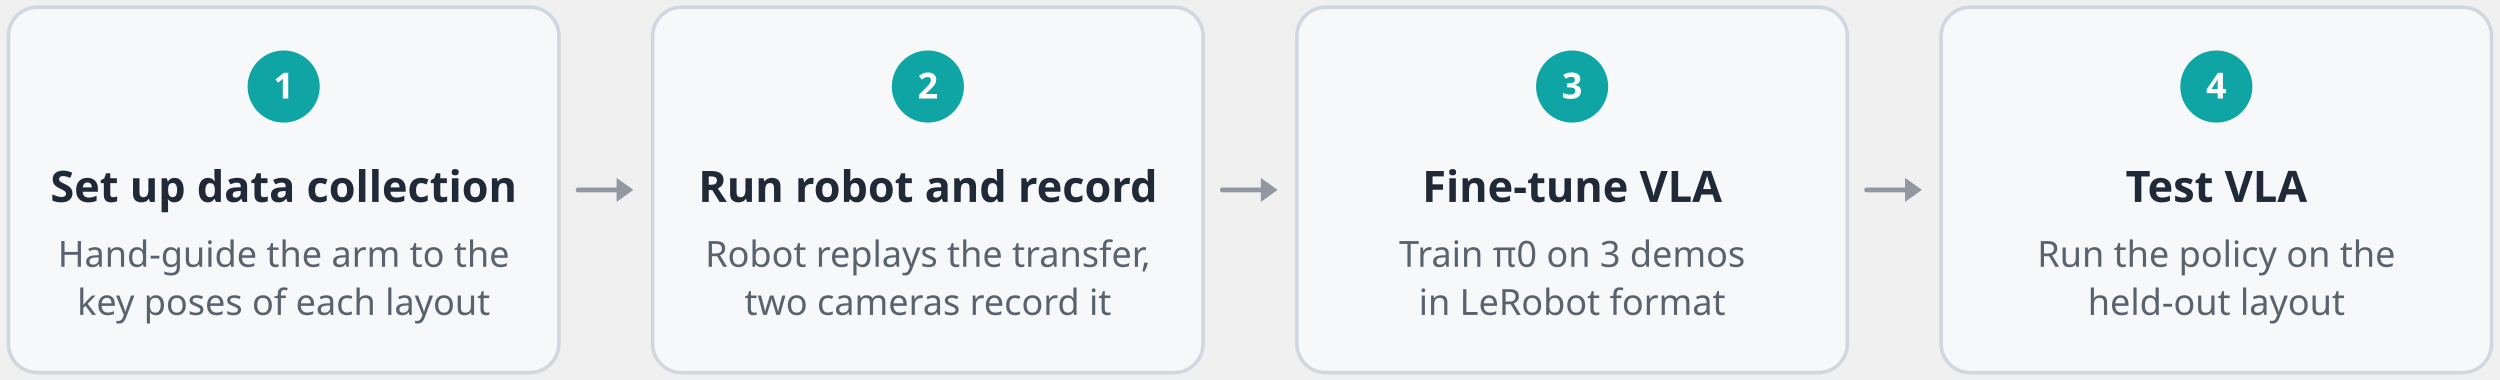
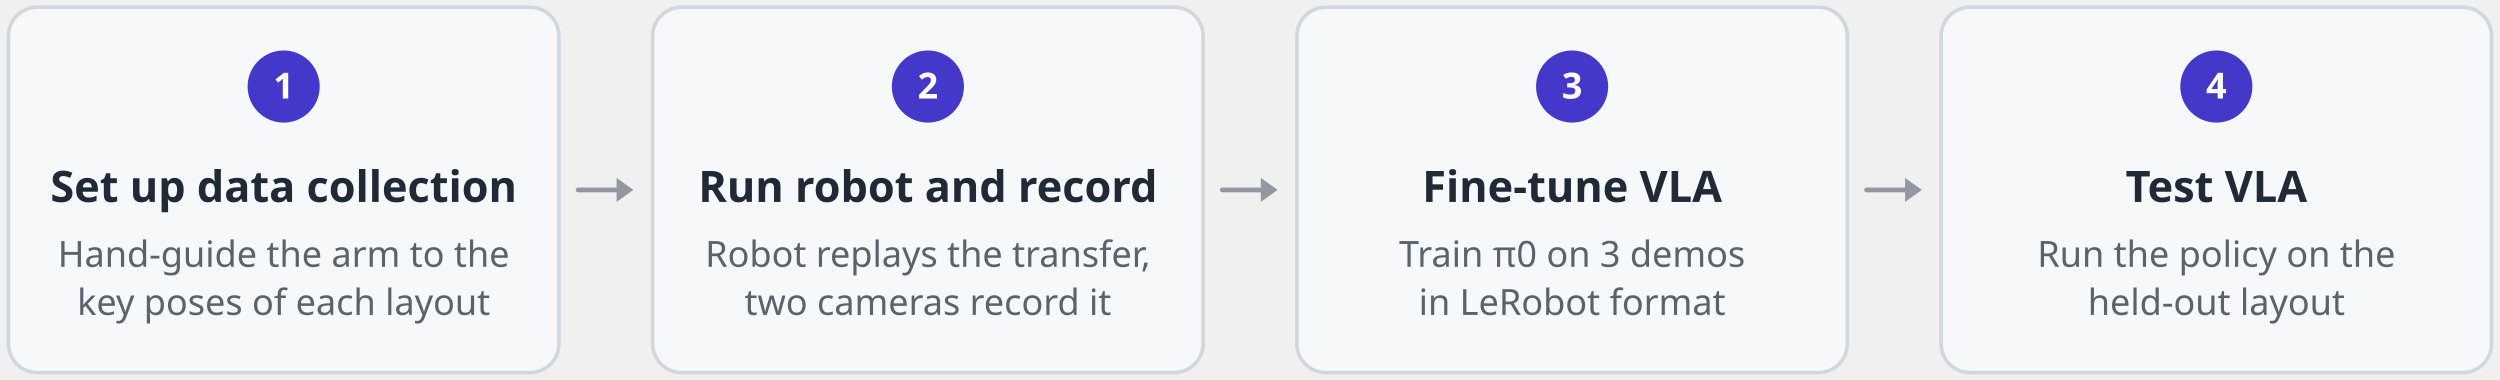
<svg xmlns="http://www.w3.org/2000/svg" viewBox="0 0 1040 158" width="1040" height="158" role="img" aria-label="Bench2Bot pipeline: set up data collection, run robot and record, fine-tune VLA, test VLA">
  <g font-family="-apple-system, BlinkMacSystemFont, 'Segoe UI', 'Noto Sans', Helvetica, Arial, sans-serif" text-anchor="middle">
    <rect x="3.5" y="3" width="229" height="152" rx="12" fill="#F6F8FA" stroke="#D0D7DE" stroke-width="1.5" />
-     <circle cx="118.0" cy="36" r="15" fill="#0EA5A4" />
+     <circle cx="118.0" cy="36" r="15" fill="#4338CA" />
    <text x="118.0" y="41" font-size="15" font-weight="700" fill="#FFFFFF">1</text>
    <text x="118.0" y="84" font-size="18" font-weight="600" fill="#1F2937">Set up data collection</text>
    <text x="118.0" y="111" font-size="15" fill="#59636E">Hand-guide the arm to the</text>
    <text x="118.0" y="131" font-size="15" fill="#59636E">key poses of each layout</text>
    <path d="M240.5 79.0 H257.5" stroke="#9198A1" stroke-width="2" stroke-linecap="round" />
    <path d="M256.5 74.0 L263.5 79.0 L256.5 84.0 Z" fill="#9198A1" />
    <rect x="271.5" y="3" width="229" height="152" rx="12" fill="#F6F8FA" stroke="#D0D7DE" stroke-width="1.5" />
-     <circle cx="386.0" cy="36" r="15" fill="#0EA5A4" />
+     <circle cx="386.0" cy="36" r="15" fill="#4338CA" />
    <text x="386.0" y="41" font-size="15" font-weight="700" fill="#FFFFFF">2</text>
    <text x="386.0" y="84" font-size="18" font-weight="600" fill="#1F2937">Run robot and record</text>
    <text x="386.0" y="111" font-size="15" fill="#59636E">Robot replays the transfer,</text>
    <text x="386.0" y="131" font-size="15" fill="#59636E">two cameras record it</text>
    <path d="M508.5 79.0 H525.5" stroke="#9198A1" stroke-width="2" stroke-linecap="round" />
    <path d="M524.5 74.0 L531.5 79.0 L524.5 84.0 Z" fill="#9198A1" />
    <rect x="539.5" y="3" width="229" height="152" rx="12" fill="#F6F8FA" stroke="#D0D7DE" stroke-width="1.5" />
-     <circle cx="654.0" cy="36" r="15" fill="#0EA5A4" />
+     <circle cx="654.0" cy="36" r="15" fill="#4338CA" />
    <text x="654.0" y="41" font-size="15" font-weight="700" fill="#FFFFFF">3</text>
    <text x="654.0" y="84" font-size="18" font-weight="600" fill="#1F2937">Fine-tune VLA</text>
    <text x="654.0" y="111" font-size="15" fill="#59636E">Train π0 on 3 demos</text>
    <text x="654.0" y="131" font-size="15" fill="#59636E">in LeRobot format</text>
    <path d="M776.5 79.0 H793.5" stroke="#9198A1" stroke-width="2" stroke-linecap="round" />
    <path d="M792.5 74.0 L799.5 79.0 L792.5 84.0 Z" fill="#9198A1" />
    <rect x="807.5" y="3" width="229" height="152" rx="12" fill="#F6F8FA" stroke="#D0D7DE" stroke-width="1.5" />
-     <circle cx="922.0" cy="36" r="15" fill="#0EA5A4" />
+     <circle cx="922.0" cy="36" r="15" fill="#4338CA" />
    <text x="922.0" y="41" font-size="15" font-weight="700" fill="#FFFFFF">4</text>
    <text x="922.0" y="84" font-size="18" font-weight="600" fill="#1F2937">Test VLA</text>
    <text x="922.0" y="111" font-size="15" fill="#59636E">Run the policy on the</text>
    <text x="922.0" y="131" font-size="15" fill="#59636E">held-out layout</text>
  </g>
</svg>
